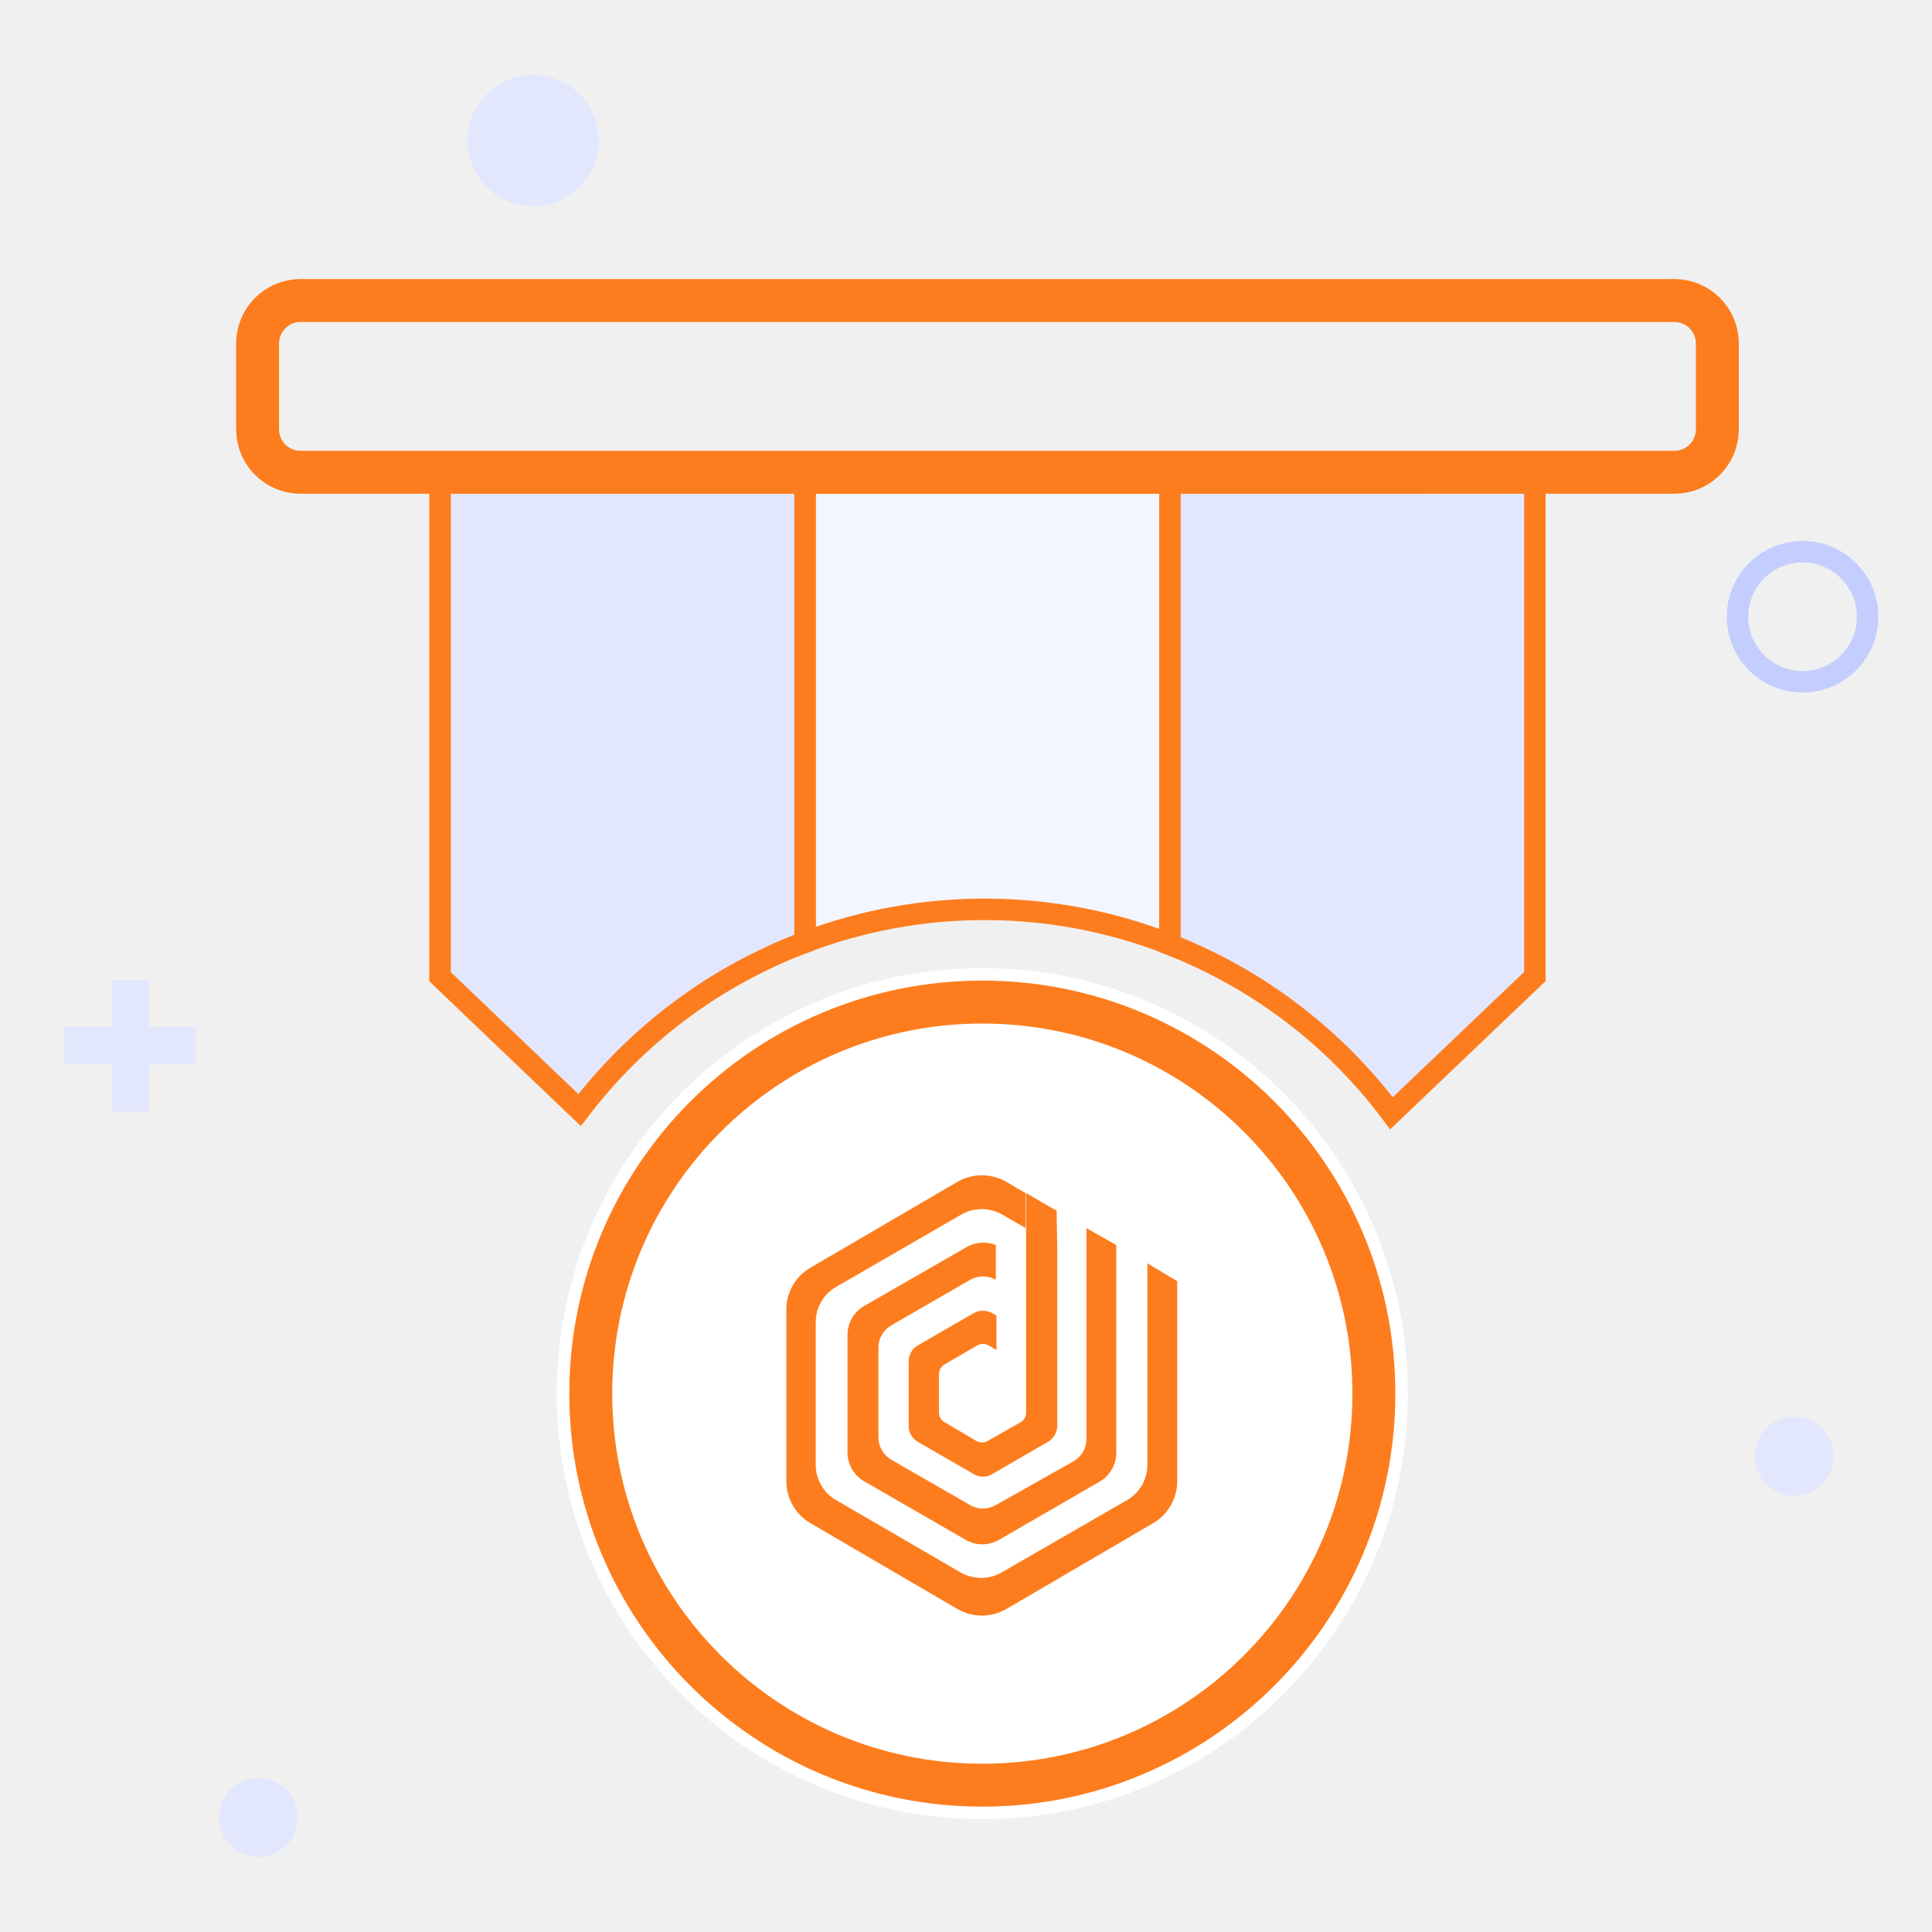
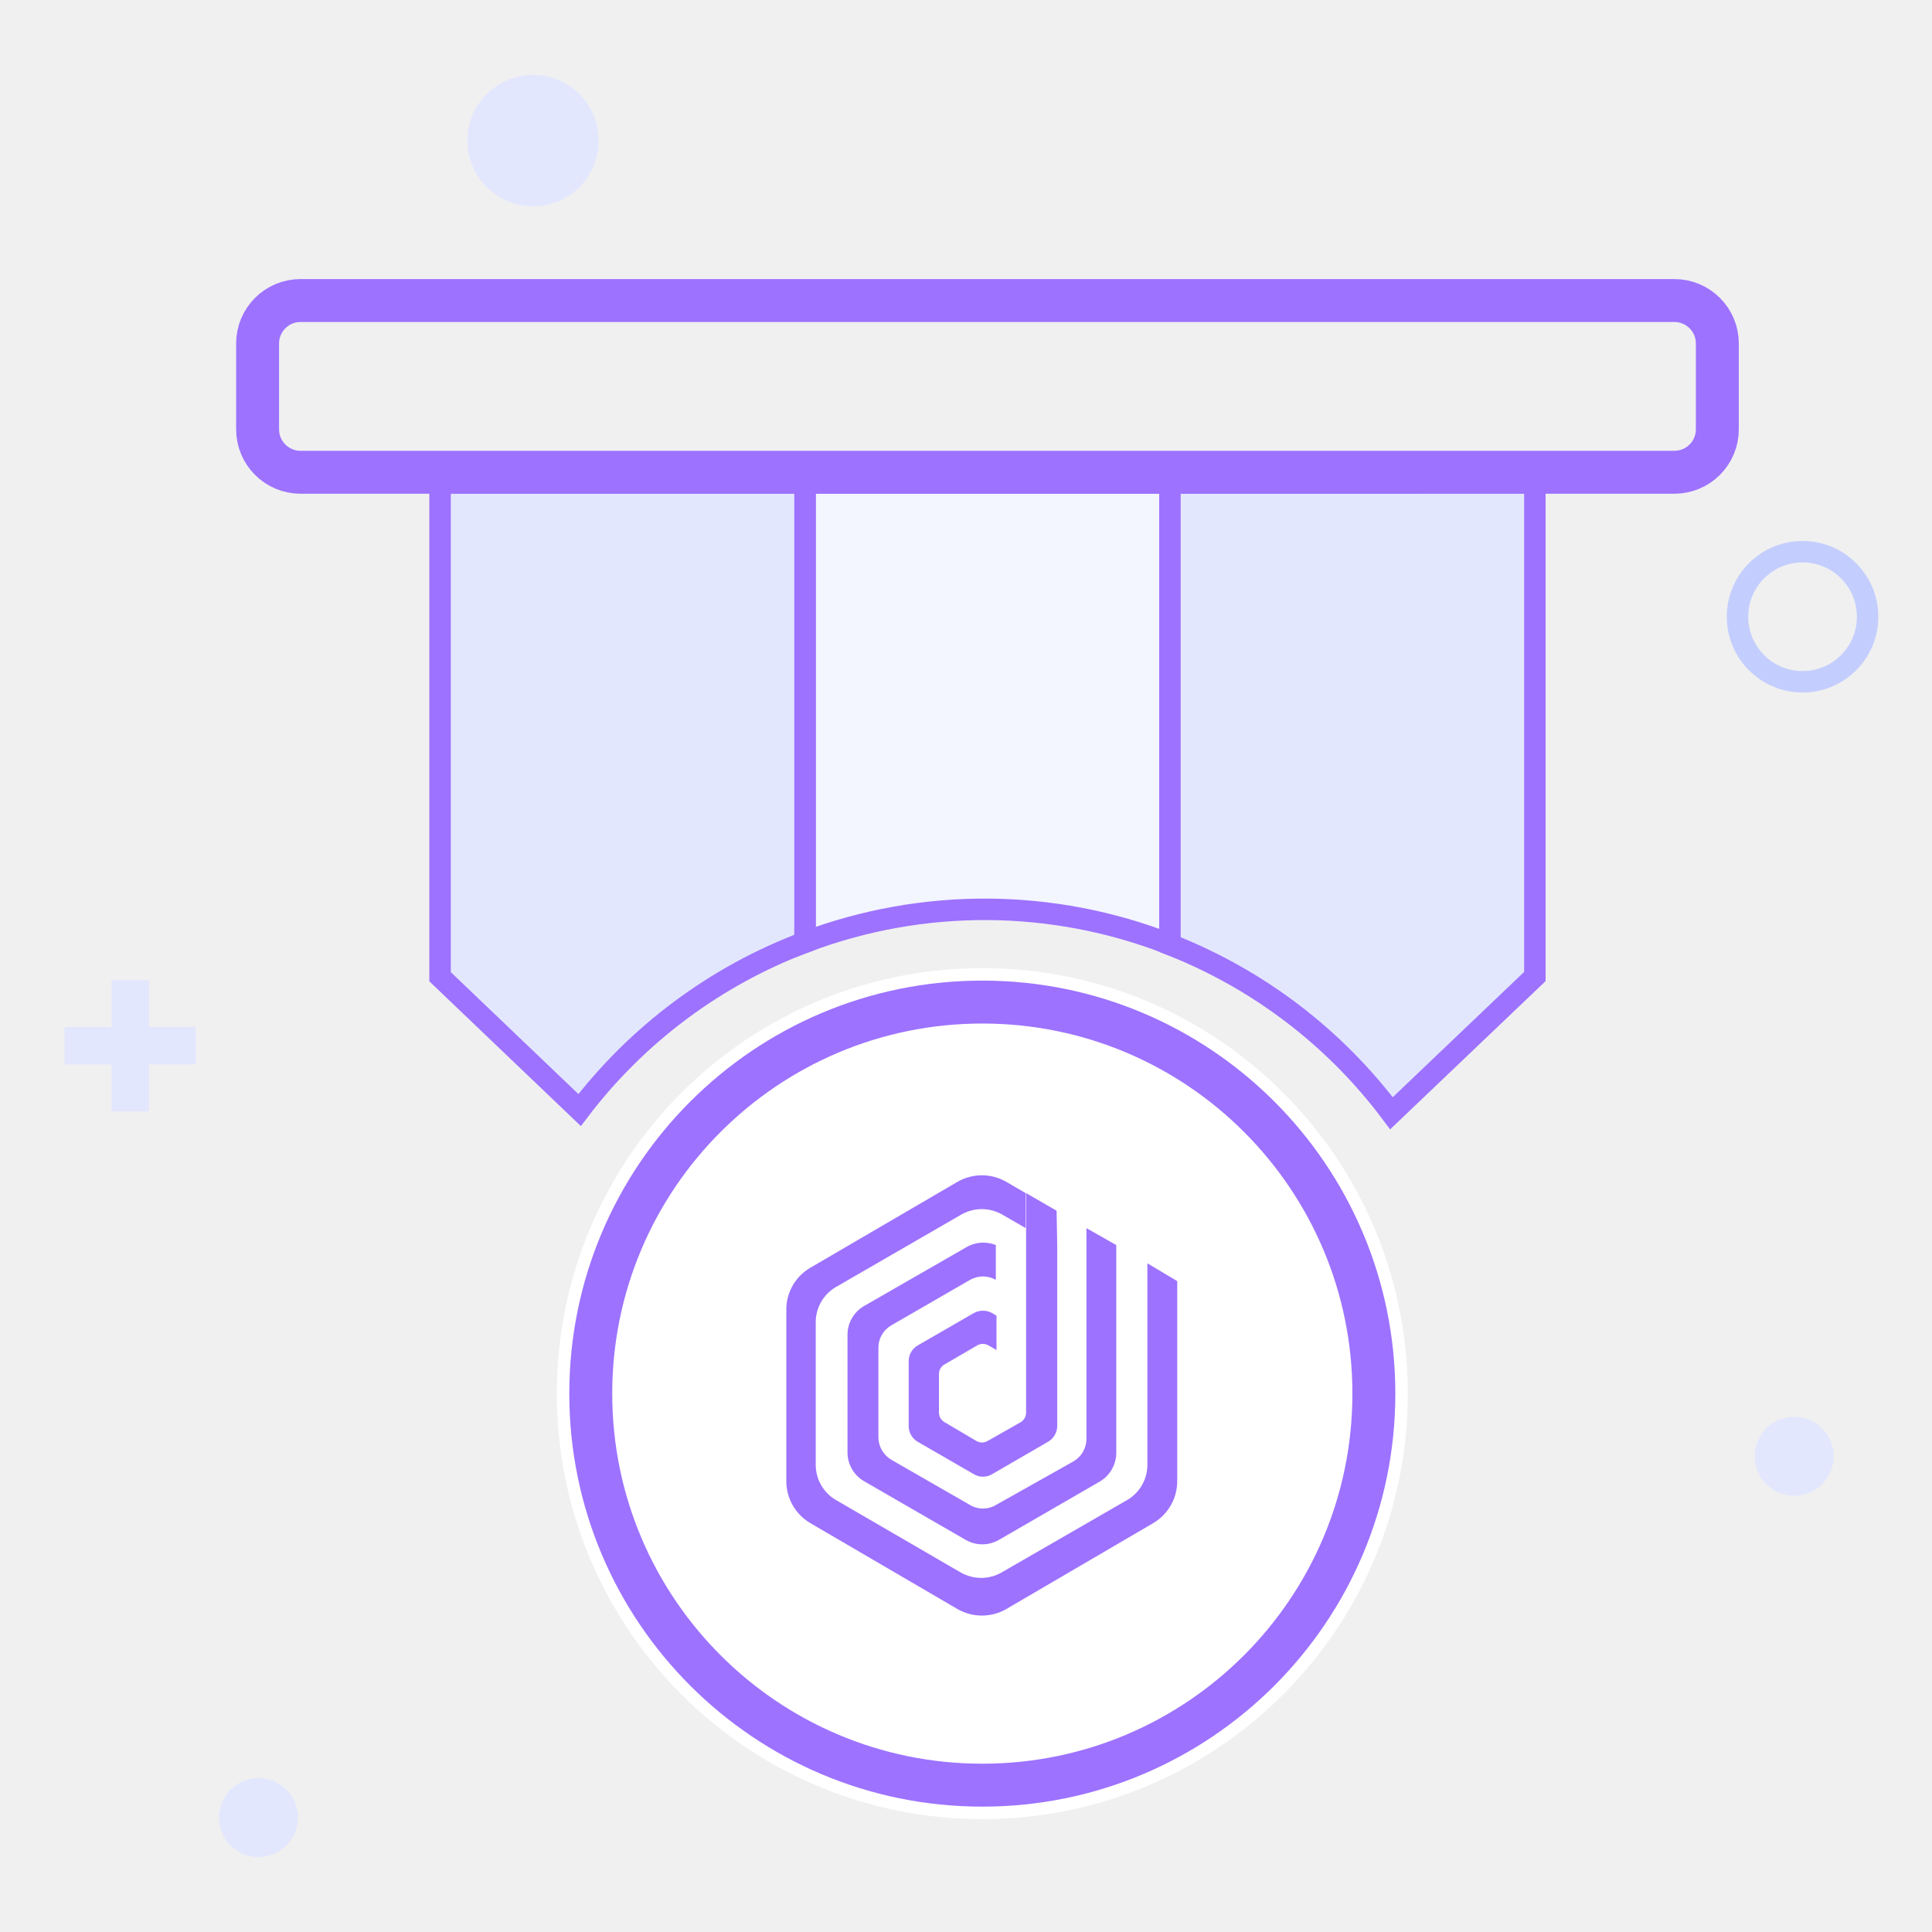
<svg xmlns="http://www.w3.org/2000/svg" viewBox="0 0 90 90">
  <circle cx="24.83" cy="6.55" r="3.06" fill="#e3e7fe" />
  <circle cx="83.97" cy="28.73" r="3.03" fill="none" stroke="#c4cefe" stroke-linecap="round" stroke-linejoin="round" />
  <circle cx="83.58" cy="67.84" r="1.84" fill="#e3e7fe" />
  <circle cx="12.04" cy="84.67" r="1.84" fill="#e3e7fe" />
  <rect x="3" y="47.84" width="6.12" height="1.75" fill="#e3e7fe" />
  <rect x="3" y="47.84" width="6.12" height="1.75" transform="translate(54.78 42.66) rotate(90)" fill="#e3e7fe" />
  <circle cx="45.76" cy="64.92" r="19.82" fill="#fff" />
-   <circle cx="45.76" cy="64.92" r="18.24" fill="none" stroke="#fd7d1e" stroke-linecap="round" stroke-linejoin="round" stroke-width="2" />
-   <path d="M37.5,22.5V43.89a23.66,23.66,0,0,1,17,.1V22.5Z" fill="#f3f5ff" stroke="#fd7d1e" stroke-linecap="round" />
-   <path d="M20.5,22.5v23L27,51.71A23.73,23.73,0,0,1,37.5,43.89V22.5Z" fill="#e3e7fe" stroke="#fd7d1e" stroke-linecap="round" />
-   <path d="M54.5,22.5V44a23.68,23.68,0,0,1,10.32,7.86l6.68-6.37v-23Z" fill="#e3e7fe" stroke="#fd7d1e" stroke-linecap="round" />
-   <rect x="12" y="14" width="68" height="8" rx="2" ry="2" fill="none" stroke="#fd7d1e" stroke-linecap="round" stroke-linejoin="round" stroke-width="2" />
-   <path d="M52,58v9.62A1.56,1.56,0,0,1,51.26,69l-4.72,2.73a1.55,1.55,0,0,1-1.56,0L40.25,69a1.55,1.55,0,0,1-.77-1.34V62.19a1.55,1.55,0,0,1,.77-1.35L45,58.11A1.56,1.56,0,0,1,46.39,58v1.62l0,0a1.22,1.22,0,0,0-1.2,0l-3.67,2.12a1.2,1.2,0,0,0-.6,1V67a1.23,1.23,0,0,0,.6,1l3.67,2.11a1.17,1.17,0,0,0,1.2,0L50,68.08a1.21,1.21,0,0,0,.61-1V57.21Z" fill="#fd7d1e" />
-   <path d="M49.22,56.4l-1.42-.82v1.63h0V65.8a.52.52,0,0,1-.25.45L46,67.13a.52.52,0,0,1-.51,0L44,66.25a.52.52,0,0,1-.26-.45V64a.51.51,0,0,1,.26-.44l1.53-.89a.52.52,0,0,1,.51,0l.38.22V61.29l-.2-.12a.88.88,0,0,0-.86,0l-2.6,1.5a.85.85,0,0,0-.43.75v3a.85.85,0,0,0,.43.75l2.6,1.5a.83.83,0,0,0,.86,0l2.59-1.5a.86.86,0,0,0,.44-.75V58h0Z" fill="#fd7d1e" />
-   <path d="M53.45,58.85v9.41a1.9,1.9,0,0,1-1,1.65l-5.79,3.34a1.92,1.92,0,0,1-1.91,0L39,69.91a1.9,1.9,0,0,1-1-1.65V61.57a1.9,1.9,0,0,1,1-1.65l5.78-3.34a1.92,1.92,0,0,1,1.91,0l1.09.63V55.58l-.91-.53a2.28,2.28,0,0,0-2.26,0l-6.85,4a2.25,2.25,0,0,0-1.13,2v7.91a2.27,2.27,0,0,0,1.13,2l6.85,4a2.28,2.28,0,0,0,2.26,0l6.84-4a2.27,2.27,0,0,0,1.13-2V59.68Z" fill="#fd7d1e" />
+   <circle cx="45.76" cy="64.92" r="18.24" fill="none" stroke="rgb(157 114 255)" stroke-linecap="round" stroke-linejoin="round" stroke-width="2" />
+   <path d="M37.5,22.5V43.89a23.66,23.66,0,0,1,17,.1V22.5Z" fill="#f3f5ff" stroke="rgb(157 114 255)" stroke-linecap="round" />
+   <path d="M20.5,22.5v23L27,51.71A23.73,23.73,0,0,1,37.5,43.89V22.5Z" fill="#e3e7fe" stroke="rgb(157 114 255)" stroke-linecap="round" />
+   <path d="M54.5,22.5V44a23.68,23.68,0,0,1,10.32,7.86l6.68-6.37v-23Z" fill="#e3e7fe" stroke="rgb(157 114 255)" stroke-linecap="round" />
+   <rect x="12" y="14" width="68" height="8" rx="2" ry="2" fill="none" stroke="rgb(157 114 255)" stroke-linecap="round" stroke-linejoin="round" stroke-width="2" />
+   <path d="M52,58v9.62A1.56,1.56,0,0,1,51.26,69l-4.72,2.73a1.55,1.55,0,0,1-1.56,0L40.25,69a1.55,1.55,0,0,1-.77-1.34V62.19a1.55,1.55,0,0,1,.77-1.35L45,58.11A1.56,1.56,0,0,1,46.39,58v1.62l0,0a1.22,1.22,0,0,0-1.2,0l-3.67,2.12a1.2,1.2,0,0,0-.6,1V67a1.23,1.23,0,0,0,.6,1l3.67,2.11a1.17,1.17,0,0,0,1.2,0L50,68.08a1.21,1.21,0,0,0,.61-1V57.21Z" fill="rgb(157 114 255)" />
+   <path d="M49.22,56.4l-1.42-.82v1.63h0V65.8a.52.52,0,0,1-.25.45L46,67.13a.52.52,0,0,1-.51,0L44,66.25a.52.52,0,0,1-.26-.45V64a.51.51,0,0,1,.26-.44l1.53-.89a.52.52,0,0,1,.51,0l.38.22V61.29l-.2-.12a.88.88,0,0,0-.86,0l-2.6,1.5a.85.85,0,0,0-.43.75v3a.85.85,0,0,0,.43.75l2.6,1.5a.83.83,0,0,0,.86,0l2.59-1.5a.86.86,0,0,0,.44-.75V58h0Z" fill="rgb(157 114 255)" />
+   <path d="M53.45,58.85v9.41a1.9,1.9,0,0,1-1,1.65l-5.79,3.34a1.92,1.92,0,0,1-1.91,0L39,69.91a1.9,1.9,0,0,1-1-1.65V61.57a1.9,1.9,0,0,1,1-1.65l5.78-3.34a1.92,1.92,0,0,1,1.91,0l1.09.63V55.58l-.91-.53a2.28,2.28,0,0,0-2.26,0l-6.85,4a2.25,2.25,0,0,0-1.13,2v7.91a2.27,2.27,0,0,0,1.13,2l6.85,4a2.28,2.28,0,0,0,2.26,0l6.84-4a2.27,2.27,0,0,0,1.13-2V59.68Z" fill="rgb(157 114 255)" />
</svg>
